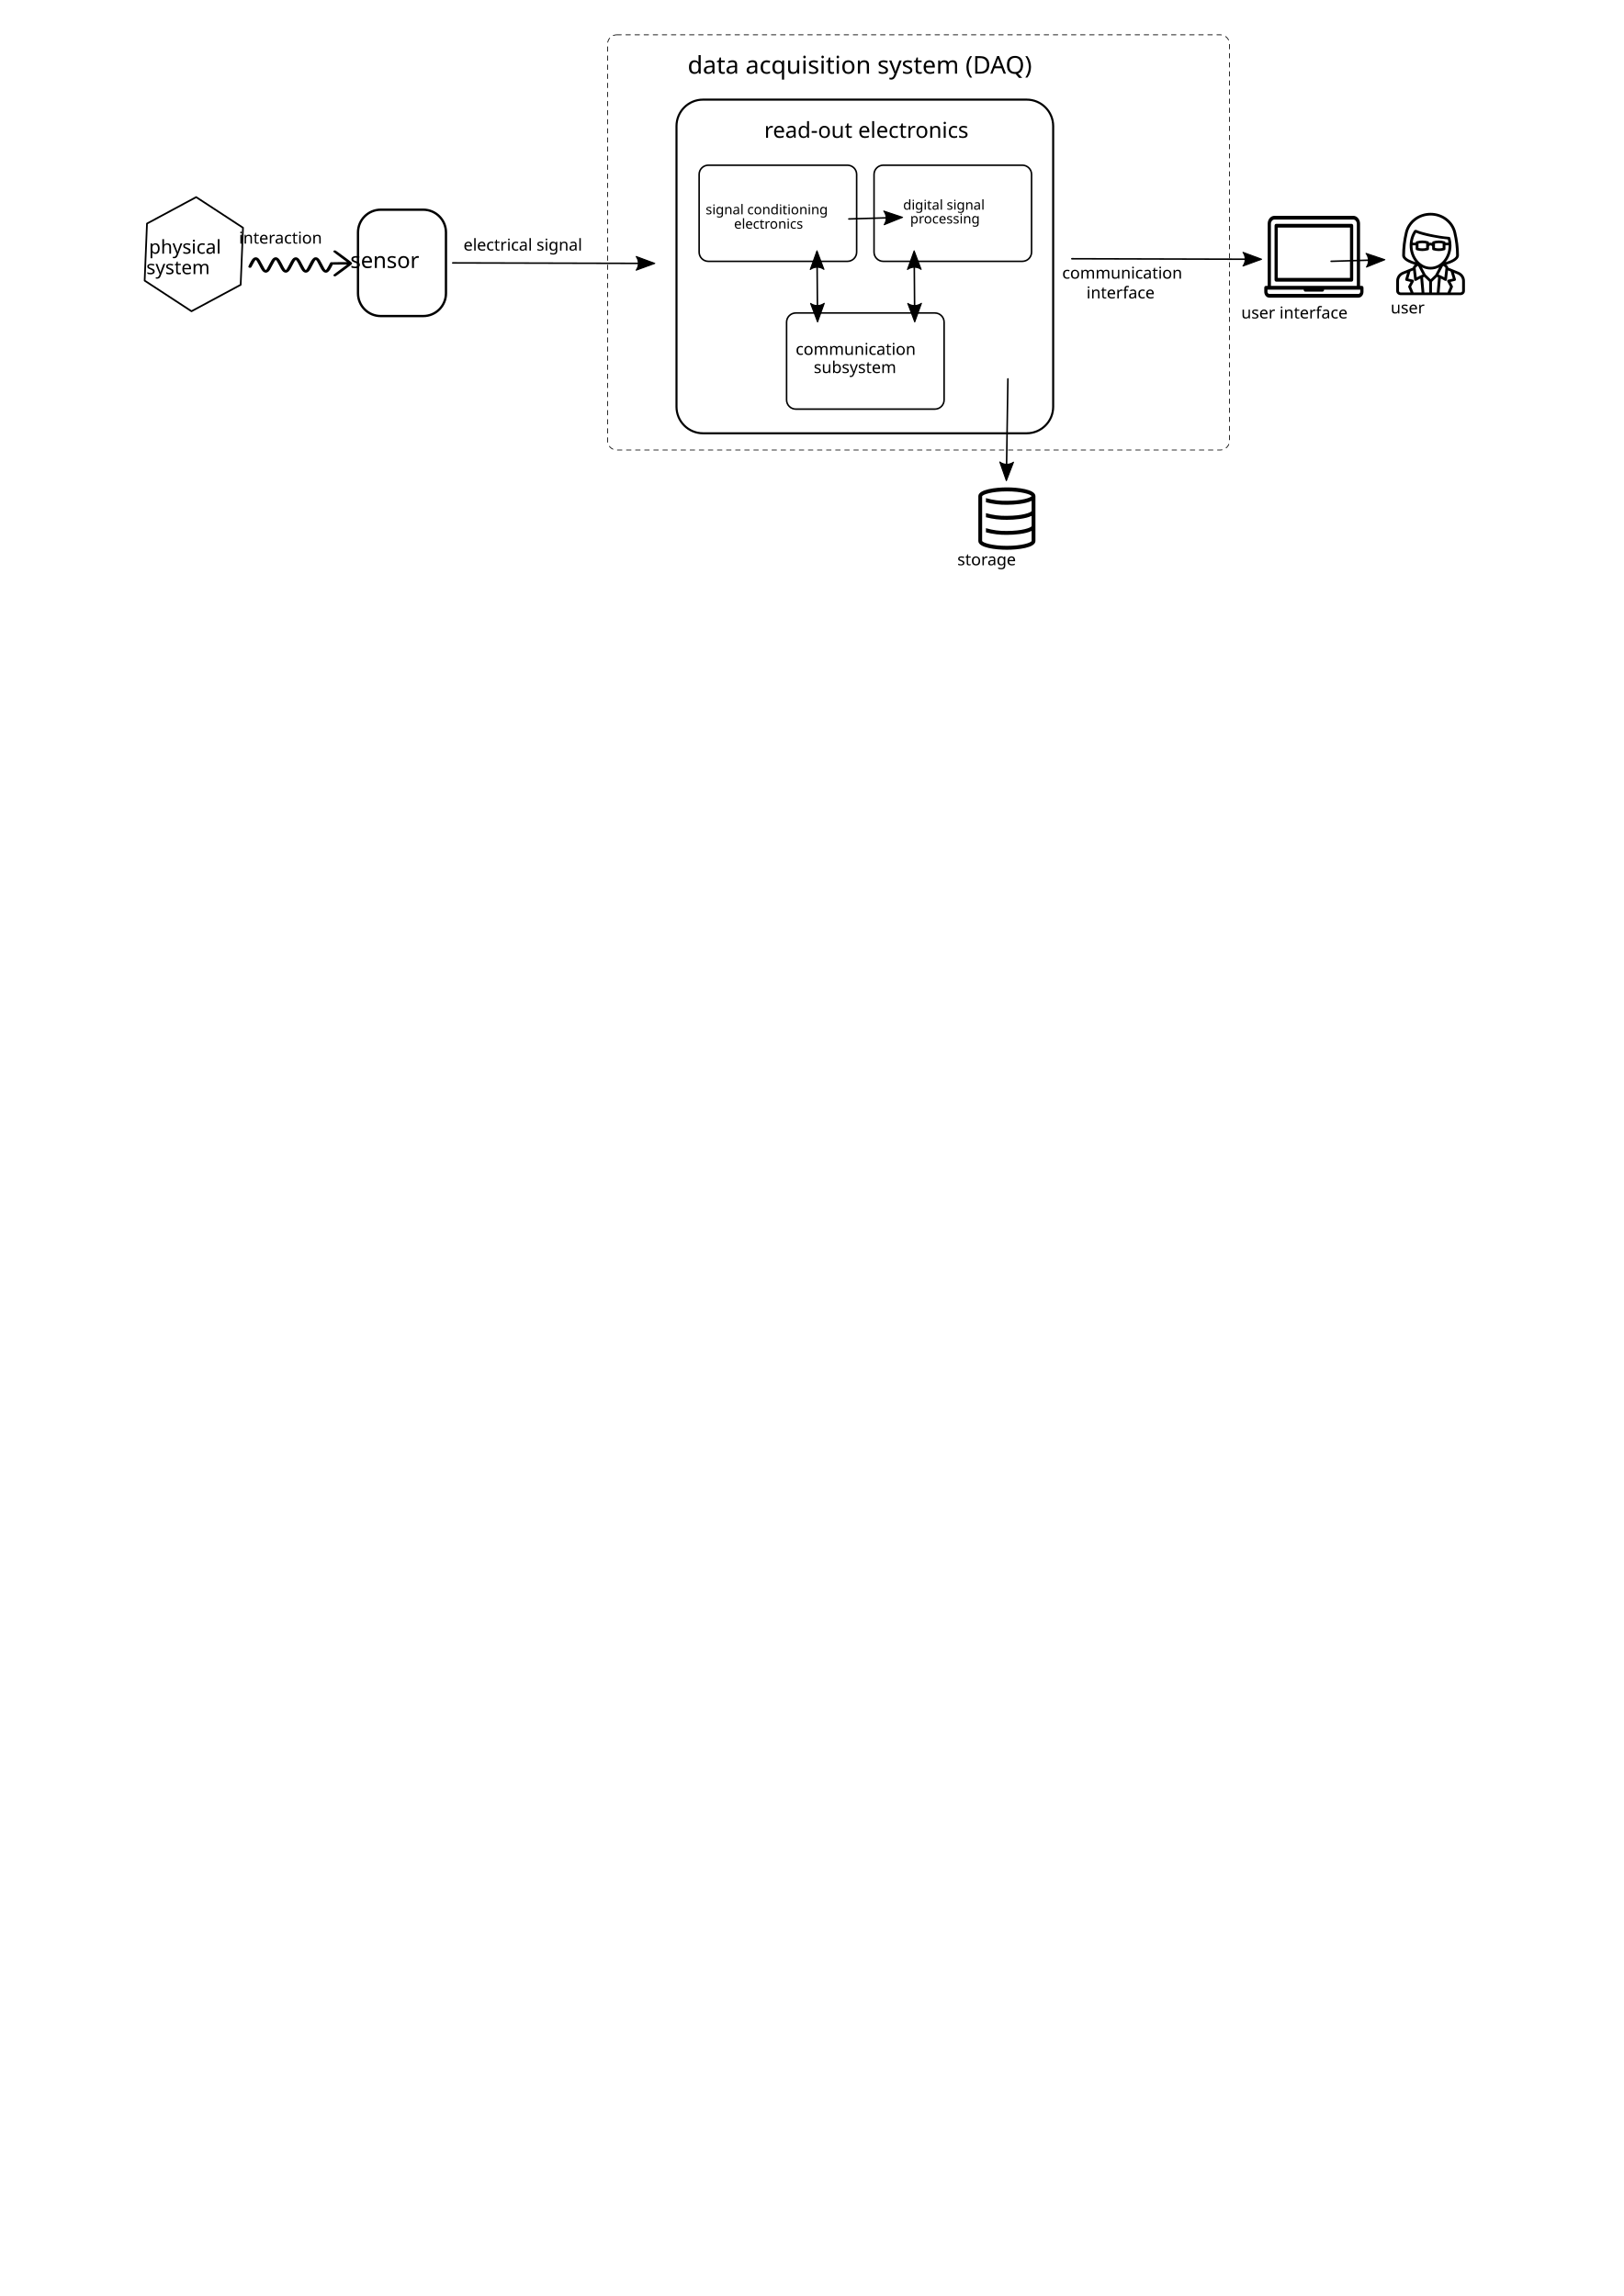
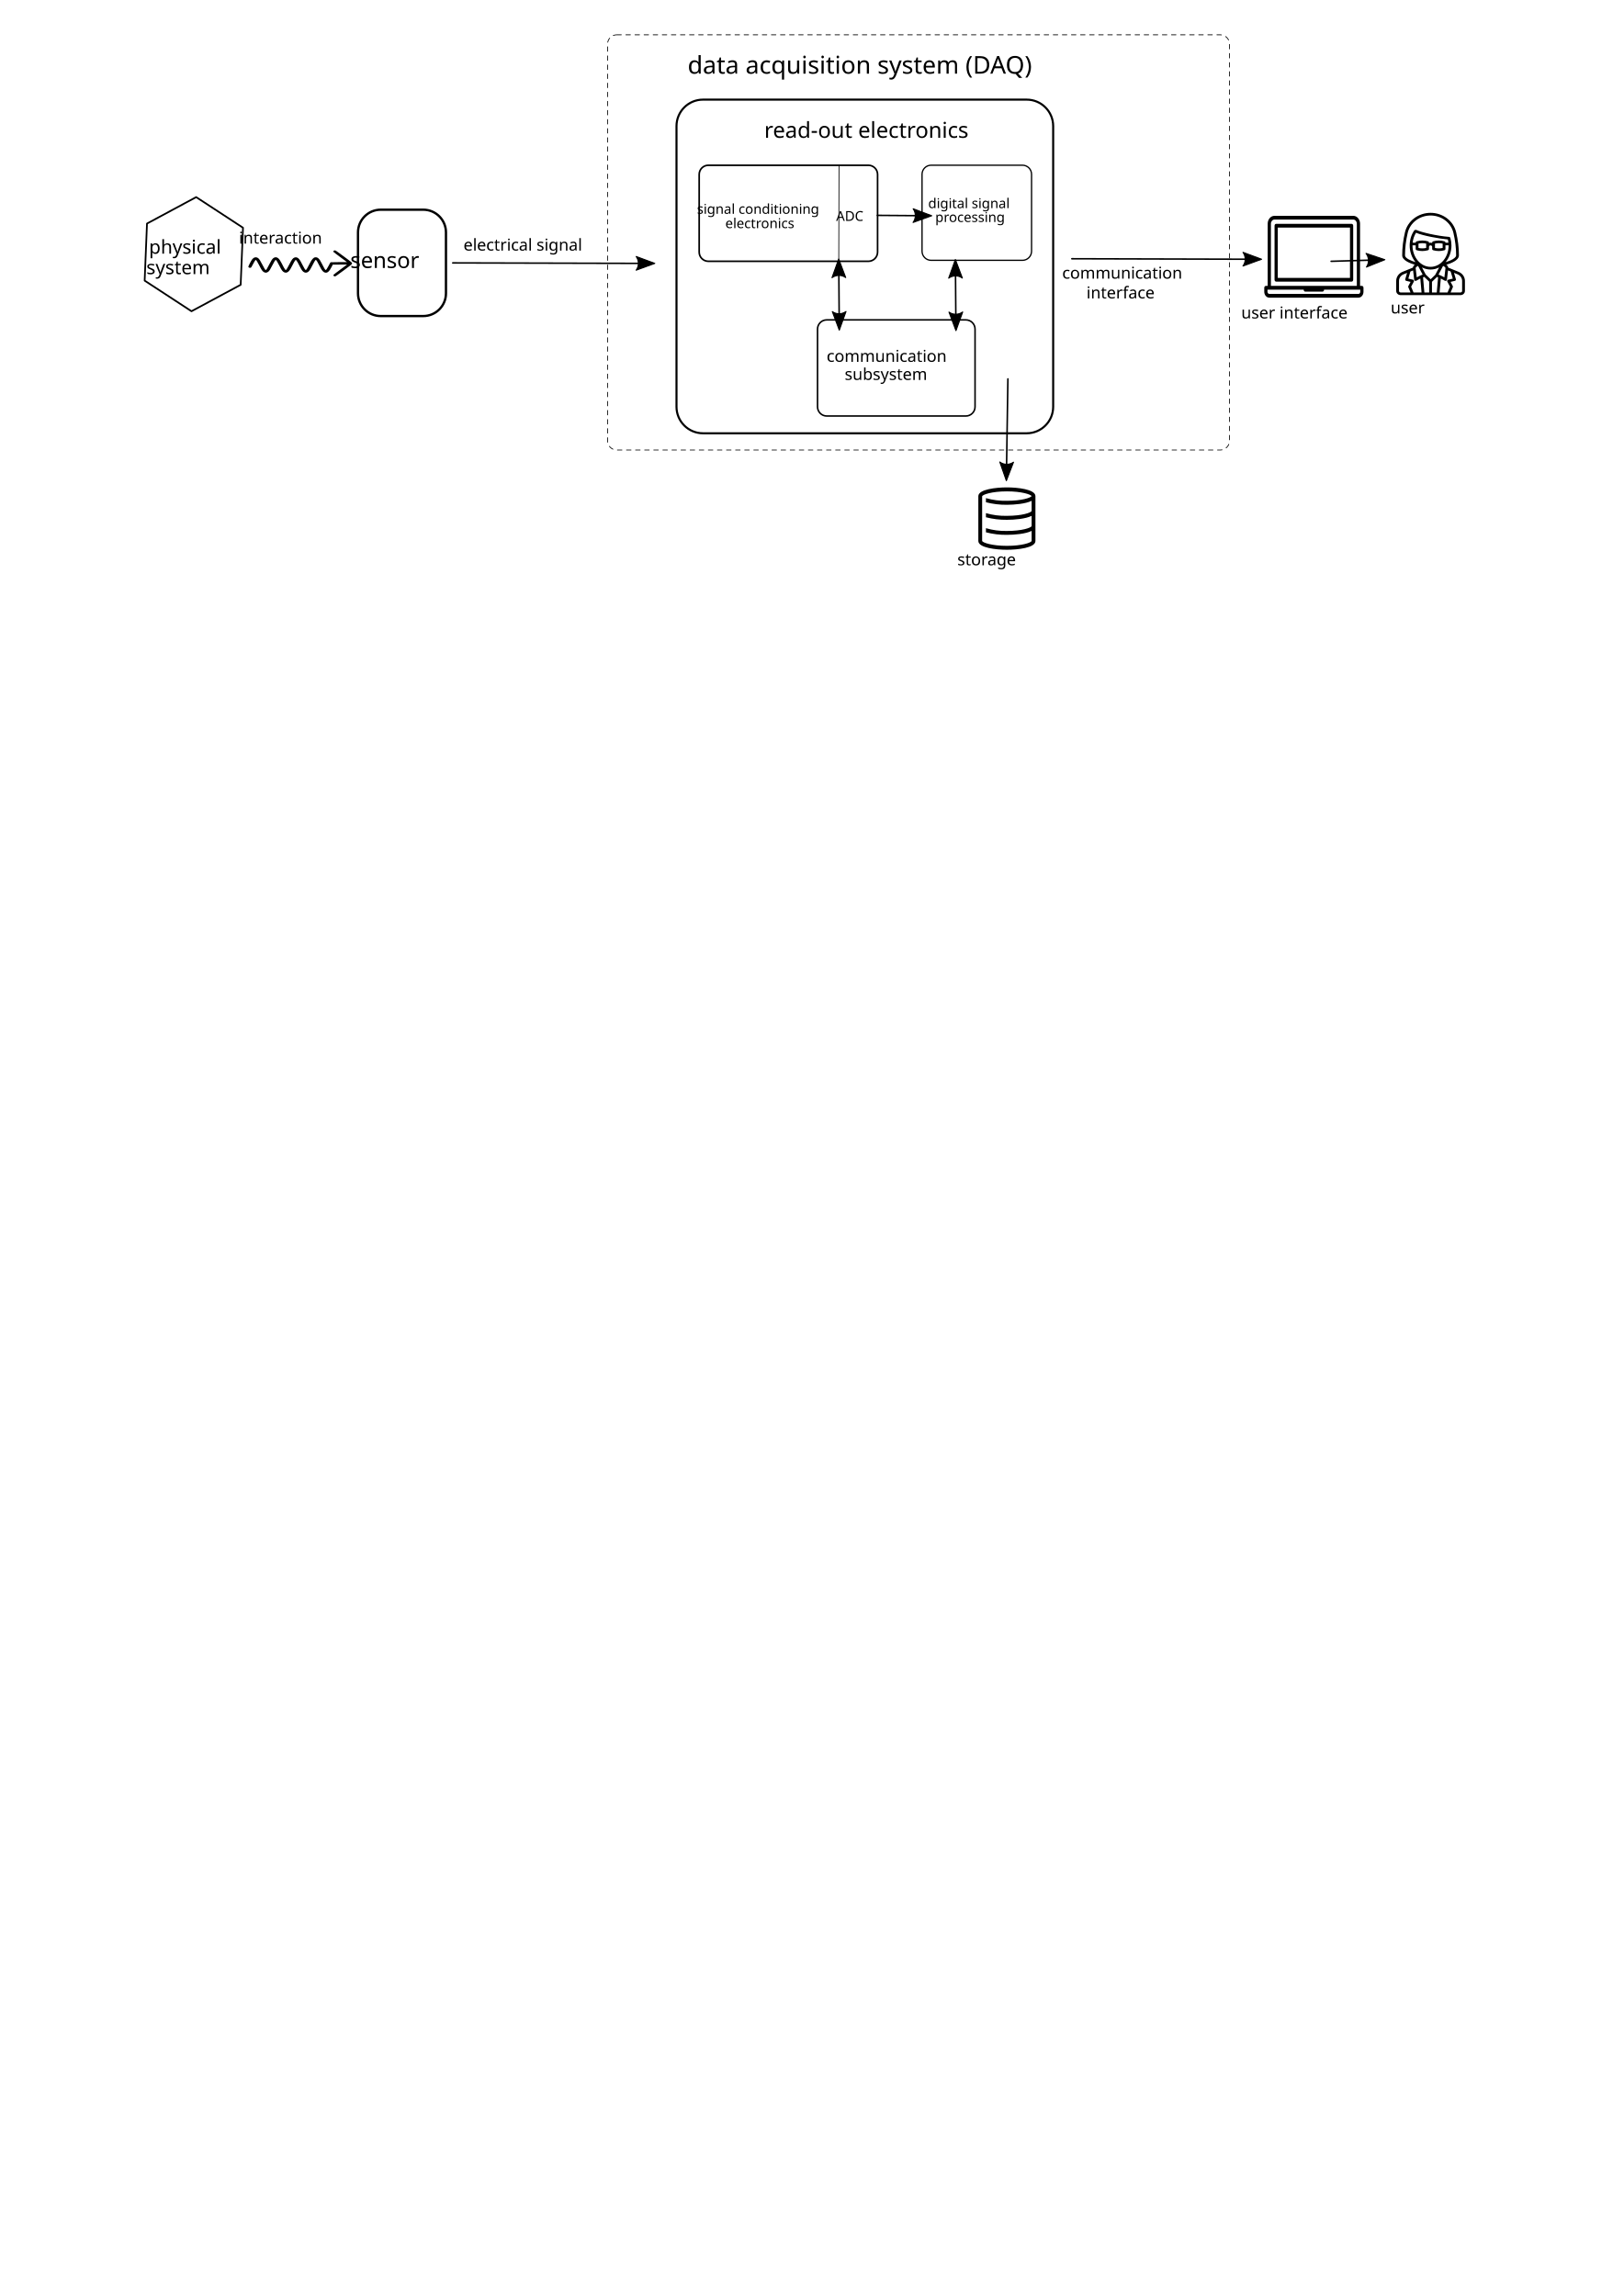
<svg xmlns="http://www.w3.org/2000/svg" width="210mm" height="297mm" viewBox="0 0 210 297" version="1.1" id="svg8">
  <defs id="defs2">
    <marker orient="auto" refY="0.0" refX="0.0" id="Arrow2Lstart" style="overflow:visible">
      <path id="path4511" style="fill-rule:evenodd;stroke-width:0.625;stroke-linejoin:round;stroke:#000000;stroke-opacity:1;fill:#000000;fill-opacity:1" d="M 8.719,4.034 L -2.207,0.016 L 8.719,-4.002 C 6.973,-1.63 6.983,1.616 8.719,4.034 z " transform="scale(1.1) translate(1,0)" />
    </marker>
    <marker orient="auto" refY="0.0" refX="0.0" id="Arrow1Lstart" style="overflow:visible">
      <path id="path4493" d="M 0.0,0.0 L 5.0,-5.0 L -12.5,0.0 L 5.0,5.0 L 0.0,0.0 z " style="fill-rule:evenodd;stroke:#000000;stroke-width:1pt;stroke-opacity:1;fill:#000000;fill-opacity:1" transform="scale(0.8) translate(12.5,0)" />
    </marker>
    <marker orient="auto" refY="0.0" refX="0.0" id="Arrow2Lend" style="overflow:visible;">
      <path id="path4514" style="fill-rule:evenodd;stroke-width:0.625;stroke-linejoin:round;stroke:#000000;stroke-opacity:1;fill:#000000;fill-opacity:1" d="M 8.719,4.034 L -2.207,0.016 L 8.719,-4.002 C 6.973,-1.63 6.983,1.616 8.719,4.034 z " transform="scale(1.1) rotate(180) translate(1,0)" />
    </marker>
    <marker orient="auto" refY="0" refX="0" id="Arrow2Lend-6" style="overflow:visible">
      <path id="path4514-7" style="fill:#000000;fill-opacity:1;fill-rule:evenodd;stroke:#000000;stroke-width:0.625;stroke-linejoin:round;stroke-opacity:1" d="M 8.719,4.034 -2.207,0.016 8.719,-4.002 c -1.745,2.372 -1.735,5.617 -6e-7,8.035 z" transform="matrix(-1.1,0,0,-1.1,-1.1,0)" />
    </marker>
    <marker orient="auto" refY="0" refX="0" id="Arrow2Lend-6-2" style="overflow:visible">
      <path id="path4514-7-4" style="fill:#000000;fill-opacity:1;fill-rule:evenodd;stroke:#000000;stroke-width:0.625;stroke-linejoin:round;stroke-opacity:1" d="M 8.719,4.034 -2.207,0.016 8.719,-4.002 c -1.745,2.372 -1.735,5.617 -6e-7,8.035 z" transform="matrix(-1.1,0,0,-1.1,-1.1,0)" />
    </marker>
    <marker orient="auto" refY="0" refX="0" id="Arrow2Lend-6-2-8" style="overflow:visible">
      <path id="path4514-7-4-5" style="fill:#000000;fill-opacity:1;fill-rule:evenodd;stroke:#000000;stroke-width:0.625;stroke-linejoin:round;stroke-opacity:1" d="M 8.719,4.034 -2.207,0.016 8.719,-4.002 c -1.745,2.372 -1.735,5.617 -6e-7,8.035 z" transform="matrix(-1.1,0,0,-1.1,-1.1,0)" />
    </marker>
    <marker orient="auto" refY="0" refX="0" id="Arrow2Lend-6-2-0" style="overflow:visible">
      <path id="path4514-7-4-7" style="fill:#000000;fill-opacity:1;fill-rule:evenodd;stroke:#000000;stroke-width:0.625;stroke-linejoin:round;stroke-opacity:1" d="M 8.719,4.034 -2.207,0.016 8.719,-4.002 c -1.745,2.372 -1.735,5.617 -6e-7,8.035 z" transform="matrix(-1.1,0,0,-1.1,-1.1,0)" />
    </marker>
    <marker orient="auto" refY="0" refX="0" id="Arrow2Lstart-6" style="overflow:visible">
      <path id="path4511-3" style="fill:#000000;fill-opacity:1;fill-rule:evenodd;stroke:#000000;stroke-width:0.625;stroke-linejoin:round;stroke-opacity:1" d="M 8.719,4.034 -2.207,0.016 8.719,-4.002 c -1.745,2.372 -1.735,5.617 -6e-7,8.035 z" transform="matrix(1.1,0,0,1.1,1.1,0)" />
    </marker>
    <marker orient="auto" refY="0" refX="0" id="Arrow2Lend-3" style="overflow:visible">
      <path id="path4514-3" style="fill:#000000;fill-opacity:1;fill-rule:evenodd;stroke:#000000;stroke-width:0.625;stroke-linejoin:round;stroke-opacity:1" d="M 8.719,4.034 -2.207,0.016 8.719,-4.002 c -1.745,2.372 -1.735,5.617 -6e-7,8.035 z" transform="matrix(-1.1,0,0,-1.1,-1.1,0)" />
    </marker>
    <marker orient="auto" refY="0" refX="0" id="Arrow2Lstart-6-3" style="overflow:visible">
      <path id="path4511-3-7" style="fill:#000000;fill-opacity:1;fill-rule:evenodd;stroke:#000000;stroke-width:0.625;stroke-linejoin:round;stroke-opacity:1" d="M 8.719,4.034 -2.207,0.016 8.719,-4.002 c -1.745,2.372 -1.735,5.617 -6e-7,8.035 z" transform="matrix(1.1,0,0,1.1,1.1,0)" />
    </marker>
    <marker orient="auto" refY="0" refX="0" id="Arrow2Lend-3-0" style="overflow:visible">
      <path id="path4514-3-8" style="fill:#000000;fill-opacity:1;fill-rule:evenodd;stroke:#000000;stroke-width:0.625;stroke-linejoin:round;stroke-opacity:1" d="M 8.719,4.034 -2.207,0.016 8.719,-4.002 c -1.745,2.372 -1.735,5.617 -6e-7,8.035 z" transform="matrix(-1.1,0,0,-1.1,-1.1,0)" />
    </marker>
    <marker orient="auto" refY="0" refX="0" id="Arrow2Lend-6-2-8-5" style="overflow:visible">
      <path id="path4514-7-4-5-0" style="fill:#000000;fill-opacity:1;fill-rule:evenodd;stroke:#000000;stroke-width:0.625;stroke-linejoin:round;stroke-opacity:1" d="M 8.719,4.034 -2.207,0.016 8.719,-4.002 c -1.745,2.372 -1.735,5.617 -6e-7,8.035 z" transform="matrix(-1.1,0,0,-1.1,-1.1,0)" />
    </marker>
  </defs>
  <g id="layer1">
    <path style="opacity:1;fill:none;fill-opacity:1;stroke:#000000;stroke-width:0.3;stroke-linecap:round;stroke-linejoin:round;stroke-miterlimit:4;stroke-dasharray:none;stroke-dashoffset:0;stroke-opacity:1" id="path4485" d="m 33.406,37.271 -8.683,4.537 -8.271,-5.251 0.412,-9.788 8.683,-4.537 8.271,5.251 z" transform="matrix(0.7324241,0,0,0.7540922,6.659486,8.733813)" />
    <rect style="opacity:1;fill:none;fill-opacity:1;stroke:#000000;stroke-width:0.3;stroke-linecap:round;stroke-linejoin:round;stroke-miterlimit:4;stroke-dasharray:none;stroke-dashoffset:0;stroke-opacity:1" id="rect4487" width="11.377" height="13.758" x="46.302" y="27.125" ry="2.94" />
    <rect style="opacity:1;fill:none;fill-opacity:1;stroke:#000000;stroke-width:0.267;stroke-linecap:round;stroke-linejoin:miter;stroke-miterlimit:4;stroke-dasharray:none;stroke-dashoffset:0;stroke-opacity:1" id="rect4489" width="48.716" height="43.16" x="87.495" y="12.887" ry="3.428" />
    <path style="opacity:1;fill:none;fill-opacity:1;stroke:#000000;stroke-width:0.2;stroke-linecap:round;stroke-linejoin:miter;stroke-miterlimit:4;stroke-dasharray:none;stroke-dashoffset:0;stroke-opacity:1;marker-end:url(#Arrow2Lend-6)" d="m 58.555,34.008 25.863,0.066" id="path4491-6" />
    <g id="g5064" transform="matrix(0.06464038,0,0,0.06998732,36.90338,25.43635)">
      <g id="g5062">
        <g id="g5060">
          <path id="path5058" d="m 97.337,99.633 c -0.879,0.48 -1.582,1.678 -1.23,2.338 0.088,0.3 6.327,4.676 13.796,9.771 l 13.532,9.291 H 107.53 c -9.138,0 -16.256,0.12 -16.607,0.24 -0.879,0.36 -1.406,1.139 -4.218,6.294 -2.372,4.436 -5.184,8.332 -5.887,8.152 -1.142,-0.24 -3.515,-3.956 -8.26,-12.768 -4.481,-8.392 -7.996,-11.389 -12.829,-10.79 -3.603,0.42 -6.678,3.657 -10.808,11.209 -4.657,8.692 -6.942,12.108 -7.996,12.348 -0.791,0.18 -3.603,-3.956 -6.942,-10.13 -4.921,-9.171 -7.117,-11.809 -10.457,-13.008 -1.933,-0.719 -3.251,-0.719 -5.272,0 -3.339,1.139 -5.272,3.537 -10.193,12.468 -3.691,6.594 -5.799,9.891 -6.766,10.43 -0.527,0.3 -0.791,0.24 -1.67,-0.719 -1.054,-1.019 -3.866,-5.814 -7.03,-11.689 -0.791,-1.559 -2.372,-4.076 -3.515,-5.635 -3.866,-5.515 -8.611,-6.833 -13.18,-3.716 -1.933,1.319 -4.569,5.035 -7.469,10.49 -4.306,8.152 -6.766,11.749 -7.733,11.509 -0.879,-0.18 -3.163,-3.537 -6.415,-9.591 -4.042,-7.433 -6.502,-10.97 -8.611,-12.408 -4.306,-2.937 -9.051,-1.798 -12.653,2.997 -2.021,2.637 -7.03,11.809 -7.03,12.828 0,1.678 3.427,2.697 5.272,1.618 0.439,-0.24 1.757,-2.218 2.988,-4.556 2.548,-4.855 5.975,-9.891 6.678,-9.711 0.967,0.24 3.251,3.716 6.854,10.19 4.393,8.032 6.151,10.37 8.611,11.989 3.163,2.038 6.151,1.978 9.314,-0.18 2.197,-1.439 4.218,-4.436 8.26,-11.869 3.339,-6.174 5.887,-9.95 6.854,-10.13 0.703,-0.12 4.218,4.975 7.293,10.85 4.393,8.332 6.766,11.149 10.105,12.288 1.933,0.719 3.251,0.719 5.272,0 3.339,-1.199 5.448,-3.657 10.457,-12.708 3.603,-6.474 4.833,-8.512 6.063,-9.711 l 0.879,-0.839 0.967,0.839 c 1.142,0.959 3.339,4.496 6.942,11.149 4.218,7.793 6.239,10.13 9.666,11.329 2.021,0.659 2.988,0.659 5.184,-0.06 3.339,-1.139 5.36,-3.657 10.369,-12.768 3.427,-6.294 5.975,-10.19 6.854,-10.37 0.967,-0.24 3.515,3.477 8.084,12.108 3.954,7.373 6.854,10.55 10.281,11.329 5.009,1.139 8.611,-1.798 13.708,-11.029 l 1.933,-3.656 14.323,-0.06 14.323,-0.06 -13.532,9.291 c -7.469,5.095 -13.708,9.531 -13.796,9.831 -0.351,0.599 0.351,1.858 1.23,2.338 0.351,0.24 1.23,0.42 1.933,0.42 1.054,0 3.163,-1.319 17.31,-10.97 12.302,-8.392 16.168,-11.209 16.52,-11.929 0.967,-2.278 1.23,-2.098 -16.344,-14.087 -14.323,-9.771 -16.432,-11.089 -17.486,-11.089 -0.703,-0.06 -1.67,0.12 -2.021,0.3 z" style="fill:#000000;stroke-width:0.726" />
        </g>
      </g>
    </g>
    <g style="fill:#000000" id="g5386" transform="matrix(0.02422106,0,0,0.02298904,179.4136,27.53083)">
      <path id="path5376" d="m 381.454,332.115 -55.657,-23.971 c -0.901,-6.508 -4.505,-12.413 -10.128,-16.206 C 337.33,285.418 383,268.26 383,239.5 383,196.876 377.968,152.92 368.044,108.852 361.105,78.043 343.645,50.221 318.878,30.51 294.158,10.835 263.127,0 231.5,0 199.873,0 168.842,10.835 144.122,30.51 119.355,50.221 101.895,78.043 94.956,108.852 85.032,152.92 80,196.876 80,239.5 c 0,28.76 45.669,45.917 67.33,52.438 -5.622,3.794 -9.227,9.698 -10.127,16.206 L 81.546,332.115 C 61.167,340.893 48,360.9 48,383.089 V 439.5 c 0,12.958 10.542,23.5 23.5,23.5 h 320 c 12.958,0 23.5,-10.542 23.5,-23.5 v -56.411 c 0,-22.189 -13.167,-42.196 -33.546,-50.974 z m -31.296,37.989 -24.477,6.119 c -2.207,0.552 -4.044,2.075 -4.995,4.143 -0.951,2.066 -0.912,4.453 0.106,6.488 l 14.484,28.97 L 322.24,448 h -42.589 l 6.531,-78.373 c 6.324,3.25 13.54,7.285 21.301,12.207 1.221,0.774 2.617,1.166 4.017,1.166 1.12,0 2.243,-0.251 3.283,-0.757 3.712,-1.808 4.07,-4.981 4.385,-7.782 l 5.6,-50.427 13.942,6.005 z M 239,448 v -59.999 l 27.153,-27.528 c 1.538,0.606 3.394,1.363 5.548,2.293 L 264.599,448 Z m -40.599,0 -7.103,-85.234 c 2.493,-1.076 4.59,-1.923 6.248,-2.567 L 224,387.018 V 448 Z m -57.883,0 -12.807,-32.152 14.497,-28.993 c 1.018,-2.035 1.057,-4.422 0.106,-6.488 -0.951,-2.067 -2.788,-3.591 -4.995,-4.143 l -24.538,-6.134 11.039,-39.849 14.411,-6.207 5.6,50.427 c 0.315,2.801 0.673,5.975 4.385,7.782 1.04,0.506 2.163,0.757 3.283,0.757 1.4,0 2.796,-0.392 4.017,-1.166 7.761,-4.922 14.977,-8.956 21.301,-12.207 L 183.349,448 Z m 11.504,-135.687 c -0.349,-3.148 1.083,-6.203 3.737,-7.973 l 8.832,-5.888 24.48,48.961 c -7.014,2.862 -18.096,7.869 -31.426,15.59 -1.176,-10.565 -3.108,-27.978 -5.616,-50.618 -0.002,-0.024 -0.005,-0.047 -0.008,-0.071 0.001,0 0.001,0 0.001,-0.001 z M 255,173.217 c 13.507,-3.256 27.493,-3.256 41,0 v 24.356 c -13.508,3.256 -27.492,3.256 -41,0 z m 50.706,-12.885 c -19.761,-6.08 -40.65,-6.08 -60.411,0 C 242.147,161.3 240,164.207 240,167.5 v 2.097 C 237.362,168.57 234.497,168 231.5,168 c -2.997,0 -5.862,0.57 -8.5,1.597 V 167.5 c 0,-3.293 -2.147,-6.2 -5.294,-7.168 -19.761,-6.08 -40.65,-6.08 -60.411,0 C 154.147,161.3 152,164.207 152,167.5 v 0.5 h -16.203 c 2.073,-20.275 8.215,-39.33 18.116,-55.982 35.422,16.438 122.862,33.463 170.074,37.873 1.435,6.017 2.476,12.065 3.142,18.109 H 311 v -0.5 c 0,-3.293 -2.147,-6.2 -5.294,-7.168 z M 167,173.217 c 13.507,-3.256 27.493,-3.256 41,0 v 24.356 c -13.508,3.256 -27.492,3.256 -41,0 z M 135.008,183 H 152 v 20.29 c 0,3.293 2.147,6.2 5.295,7.169 9.88,3.039 20.042,4.559 30.205,4.559 10.163,0 20.325,-1.52 30.205,-4.559 3.147,-0.969 5.295,-3.876 5.295,-7.169 V 191.5 c 0,-4.687 3.813,-8.5 8.5,-8.5 4.687,0 8.5,3.813 8.5,8.5 v 11.79 c 0,3.293 2.147,6.2 5.295,7.169 9.88,3.039 20.042,4.559 30.205,4.559 10.163,0 20.325,-1.52 30.205,-4.559 3.147,-0.969 5.295,-3.876 5.295,-7.169 V 183 h 16.992 c 10e-4,0.167 0.008,0.333 0.008,0.5 0,66.444 -43.29,120.5 -96.5,120.5 -53.21,0 -96.5,-54.056 -96.5,-120.5 0,-0.167 0.007,-0.333 0.008,-0.5 z m 175.97,129.313 c 0,0.002 0,0.003 -0.001,0.005 -0.002,0.022 -0.005,0.044 -0.007,0.067 -2.508,22.641 -4.44,40.055 -5.616,50.62 -13.331,-7.721 -24.412,-12.728 -31.426,-15.59 l 24.48,-48.961 8.833,5.889 c 2.654,1.767 4.086,4.822 3.737,7.97 z M 231.985,373.754 205.676,347.082 185.635,307 c 13.996,7.707 29.526,12 45.865,12 16.339,0 31.868,-4.293 45.865,-12 l -20.573,41.146 c -0.131,0.263 -0.244,0.533 -0.342,0.806 z M 95,239.5 c 0,-41.517 4.909,-84.364 14.59,-127.354 6.19,-27.485 21.771,-52.31 43.873,-69.9 C 175.539,24.676 203.252,15 231.5,15 c 28.248,0 55.961,9.676 78.037,27.246 22.102,17.591 37.683,42.415 43.873,69.9 9.681,42.99 14.59,85.837 14.59,127.354 0,9.214 -11.159,19.367 -31.422,28.59 -9,4.096 -18.096,7.218 -24.737,9.267 C 331.126,252.988 343,219.899 343,183.5 c 0,-14.177 -1.965,-28.515 -5.841,-42.615 -0.838,-3.049 -3.5,-5.245 -6.653,-5.489 -64.764,-5.015 -151.348,-26.94 -173.551,-38.593 -1.086,-0.57 -2.332,-0.844 -3.521,-0.859 l -3.071,0.014 c -2.517,0.017 -4.857,1.294 -6.232,3.401 C 128.344,123.553 120,152.648 120,183.5 c 0,36.436 11.899,69.555 31.219,93.931 C 128.216,270.352 95,255.637 95,239.5 Z m -32,200 v -56.411 c 0,-16.191 9.609,-30.792 24.479,-37.196 l 18.667,-8.04 -9.875,35.645 c -0.54,1.948 -0.27,4.032 0.749,5.779 1.019,1.747 2.699,3.009 4.661,3.499 l 22.929,5.732 -11.818,23.637 c -0.957,1.913 -1.051,4.143 -0.26,6.13 L 124.372,448 H 71.5 c -4.687,0 -8.5,-3.813 -8.5,-8.5 z m 337,0 c 0,4.687 -3.813,8.5 -8.5,8.5 h -53.076 l 12.027,-29.684 c 0.809,-1.996 0.72,-4.244 -0.243,-6.171 l -11.818,-23.637 22.929,-5.732 c 1.972,-0.493 3.659,-1.766 4.676,-3.525 1.017,-1.759 1.275,-3.857 0.717,-5.812 l -10.212,-35.738 19.02,8.192 c 14.871,6.404 24.48,21.004 24.48,37.196 z" />
    </g>
    <text xml:space="preserve" style="font-style:normal;font-variant:normal;font-weight:normal;font-stretch:normal;font-size:4.233px;line-height:6.615px;font-family:sans-serif;-inkscape-font-specification:sans-serif;text-align:center;text-anchor:middle;opacity:1;fill:#000000;fill-opacity:1;stroke:#000000;stroke-width:0;stroke-linecap:round;stroke-linejoin:miter;stroke-miterlimit:4;stroke-dasharray:none;stroke-dashoffset:0;stroke-opacity:1" x="39.026" y="20.378" id="text5390">
      <tspan x="39.026" y="24.902" style="font-size:2.117px;fill:#000000;fill-opacity:1;stroke-width:0;stroke-miterlimit:4;stroke-dasharray:none" id="tspan5396" />
      <tspan x="39.026" y="31.516" style="font-size:2.117px;fill:#000000;fill-opacity:1;stroke-width:0;stroke-miterlimit:4;stroke-dasharray:none" id="tspan5400">interaction</tspan>
    </text>
    <text xml:space="preserve" style="font-style:normal;font-variant:normal;font-weight:normal;font-stretch:normal;font-size:2.117px;line-height:6.615px;font-family:sans-serif;-inkscape-font-specification:sans-serif;text-align:center;text-anchor:middle;opacity:1;fill:#000000;fill-opacity:1;stroke:#000000;stroke-width:0;stroke-linecap:round;stroke-linejoin:miter;stroke-miterlimit:4;stroke-dasharray:none;stroke-dashoffset:0;stroke-opacity:1" x="25.202" y="32.814" id="text5408">
      <tspan id="tspan5406" x="25.636" y="32.814" style="font-size:2.469px;stroke-width:0">physical </tspan>
    </text>
    <text xml:space="preserve" style="font-style:normal;font-variant:normal;font-weight:normal;font-stretch:normal;font-size:3.528px;line-height:6.615px;font-family:sans-serif;-inkscape-font-specification:sans-serif;text-align:center;text-anchor:middle;opacity:1;fill:#000000;fill-opacity:1;stroke:#000000;stroke-width:0;stroke-linecap:round;stroke-linejoin:miter;stroke-miterlimit:4;stroke-dasharray:none;stroke-dashoffset:0;stroke-opacity:1" x="52.057" y="34.666" id="text5412">
      <tspan id="tspan5410" x="52.057" y="34.666" style="font-size:2.822px;stroke-width:0">sensor</tspan>
    </text>
    <text xml:space="preserve" style="font-style:normal;font-variant:normal;font-weight:normal;font-stretch:normal;font-size:2.822px;line-height:6.615px;font-family:sans-serif;-inkscape-font-specification:sans-serif;text-align:center;text-anchor:middle;opacity:1;fill:#000000;fill-opacity:1;stroke:#000000;stroke-width:0;stroke-linecap:round;stroke-linejoin:miter;stroke-miterlimit:4;stroke-dasharray:none;stroke-dashoffset:0;stroke-opacity:1" x="69.453" y="32.417" id="text5416">
      <tspan x="69.453" y="32.417" style="font-size:2.117px;stroke-width:0" id="tspan5422">electrical signal</tspan>
    </text>
    <text xml:space="preserve" style="font-style:normal;font-variant:normal;font-weight:normal;font-stretch:normal;font-size:2.117px;line-height:6.615px;font-family:sans-serif;-inkscape-font-specification:sans-serif;text-align:center;text-anchor:middle;opacity:1;fill:#000000;fill-opacity:1;stroke:#000000;stroke-width:0;stroke-linecap:round;stroke-linejoin:miter;stroke-miterlimit:4;stroke-dasharray:none;stroke-dashoffset:0;stroke-opacity:1" x="112.58" y="9.53" id="text5626">
      <tspan id="tspan5624" x="112.58" y="9.53" style="font-size:3.175px;stroke-width:0">data acquisition system (DAQ)</tspan>
    </text>
    <path style="opacity:1;fill:none;fill-opacity:1;stroke:#000000;stroke-width:0.2;stroke-linecap:round;stroke-linejoin:miter;stroke-miterlimit:4;stroke-dasharray:none;stroke-dashoffset:0;stroke-opacity:1;marker-end:url(#Arrow2Lend-6-2)" d="m 138.624,33.47 24.276,0.066" id="path4491-6-1" />
    <text xml:space="preserve" style="font-style:normal;font-variant:normal;font-weight:normal;font-stretch:normal;font-size:3.175px;line-height:6.615px;font-family:sans-serif;-inkscape-font-specification:sans-serif;text-align:center;text-anchor:middle;opacity:1;fill:#000000;fill-opacity:1;stroke:#000000;stroke-width:0;stroke-linecap:round;stroke-linejoin:miter;stroke-miterlimit:4;stroke-dasharray:none;stroke-dashoffset:0;stroke-opacity:1" x="148.032" y="36.05" id="text5813-1">
      <tspan id="tspan5811-3" x="148.032" y="36.05" style="font-size:2.117px;stroke-width:0">communication</tspan>
      <tspan x="148.032" y="42.969" style="stroke-width:0" id="tspan5815-5" />
    </text>
    <text xml:space="preserve" style="font-style:normal;font-variant:normal;font-weight:normal;font-stretch:normal;font-size:3.175px;line-height:6.615px;font-family:sans-serif;-inkscape-font-specification:sans-serif;text-align:center;text-anchor:middle;opacity:1;fill:#000000;fill-opacity:1;stroke:#000000;stroke-width:0;stroke-linecap:round;stroke-linejoin:miter;stroke-miterlimit:4;stroke-dasharray:none;stroke-dashoffset:0;stroke-opacity:1" x="184.942" y="40.548" id="text5813-6">
      <tspan id="tspan5811-6" x="184.942" y="40.548" style="font-size:2.117px;stroke-width:0">user</tspan>
      <tspan x="184.942" y="47.467" style="stroke-width:0" id="tspan5815-2" />
    </text>
-     <rect style="opacity:1;fill:none;fill-opacity:1;stroke:#000000;stroke-width:0.2;stroke-linecap:round;stroke-linejoin:miter;stroke-miterlimit:4;stroke-dasharray:none;stroke-dashoffset:0;stroke-opacity:1" id="rect5848" width="20.373" height="12.435" x="90.421" y="21.37" ry="1.191" />
-     <rect style="opacity:1;fill:none;fill-opacity:1;stroke:#000000;stroke-width:0.2;stroke-linecap:round;stroke-linejoin:miter;stroke-miterlimit:4;stroke-dasharray:none;stroke-dashoffset:0;stroke-opacity:1" id="rect5848-4" width="20.373" height="12.435" x="113.043" y="21.37" ry="1.191" />
-     <text xml:space="preserve" style="font-style:normal;font-variant:normal;font-weight:normal;font-stretch:normal;font-size:2.117px;line-height:6.615px;font-family:sans-serif;-inkscape-font-specification:sans-serif;text-align:center;text-anchor:middle;opacity:1;fill:none;fill-opacity:1;stroke:#000000;stroke-width:0;stroke-linecap:round;stroke-linejoin:miter;stroke-miterlimit:4;stroke-dasharray:none;stroke-dashoffset:0;stroke-opacity:1" x="112.051" y="45.91" id="text5981">
-       <tspan id="tspan5979" x="112.051" y="45.91" style="fill:#000000;fill-opacity:1;stroke-width:0;stroke-miterlimit:4;stroke-dasharray:none">communication</tspan>
+     <rect style="opacity:1;fill:none;fill-opacity:1;stroke:#000000;stroke-width:0.213;stroke-linecap:round;stroke-linejoin:miter;stroke-miterlimit:4;stroke-dasharray:none;stroke-dashoffset:0;stroke-opacity:1" id="rect5848" width="23.072" height="12.423" x="90.428" y="21.377" ry="1.189" />
+     <rect style="opacity:1;fill:none;fill-opacity:1;stroke:#000000;stroke-width:0.166;stroke-linecap:round;stroke-linejoin:miter;stroke-miterlimit:4;stroke-dasharray:none;stroke-dashoffset:0;stroke-opacity:1" id="rect5848-4" width="14.165" height="12.304" x="119.251" y="21.37" ry="1.178" />
+     <text xml:space="preserve" style="font-style:normal;font-variant:normal;font-weight:normal;font-stretch:normal;font-size:2.117px;line-height:6.615px;font-family:sans-serif;-inkscape-font-specification:sans-serif;text-align:center;text-anchor:middle;opacity:1;fill:none;fill-opacity:1;stroke:#000000;stroke-width:0;stroke-linecap:round;stroke-linejoin:miter;stroke-miterlimit:4;stroke-dasharray:none;stroke-dashoffset:0;stroke-opacity:1" x="116.053" y="46.803" id="text5981">
+       <tspan id="tspan5979" x="116.053" y="46.803" style="fill:#000000;fill-opacity:1;stroke-width:0;stroke-miterlimit:4;stroke-dasharray:none">communication</tspan>
    </text>
-     <text xml:space="preserve" style="font-style:normal;font-variant:normal;font-weight:normal;font-stretch:normal;font-size:2.117px;line-height:6.615px;font-family:sans-serif;-inkscape-font-specification:sans-serif;text-align:center;text-anchor:middle;opacity:1;fill:#000000;fill-opacity:1;stroke:#000000;stroke-width:0;stroke-linecap:round;stroke-linejoin:miter;stroke-miterlimit:4;stroke-dasharray:none;stroke-dashoffset:0;stroke-opacity:1" x="100.542" y="27.72" id="text5985">
-       <tspan id="tspan5983" x="100.542" y="27.72" style="font-size:1.764px;stroke-width:0">signal conditioning</tspan>
+     <text xml:space="preserve" style="font-style:normal;font-variant:normal;font-weight:normal;font-stretch:normal;font-size:2.117px;line-height:6.615px;font-family:sans-serif;-inkscape-font-specification:sans-serif;text-align:center;text-anchor:middle;opacity:1;fill:#000000;fill-opacity:1;stroke:#000000;stroke-width:0;stroke-linecap:round;stroke-linejoin:miter;stroke-miterlimit:4;stroke-dasharray:none;stroke-dashoffset:0;stroke-opacity:1" x="99.417" y="27.654" id="text5985">
+       <tspan id="tspan5983" x="99.417" y="27.654" style="font-size:1.764px;stroke-width:0">signal conditioning</tspan>
    </text>
-     <text xml:space="preserve" style="font-style:normal;font-variant:normal;font-weight:normal;font-stretch:normal;font-size:1.764px;line-height:6.615px;font-family:sans-serif;-inkscape-font-specification:sans-serif;text-align:center;text-anchor:middle;opacity:1;fill:#000000;fill-opacity:1;stroke:#000000;stroke-width:0;stroke-linecap:round;stroke-linejoin:miter;stroke-miterlimit:4;stroke-dasharray:none;stroke-dashoffset:0;stroke-opacity:1" x="100.542" y="29.572" id="text5989">
-       <tspan id="tspan5987" x="100.542" y="29.572" style="stroke-width:0">electronics</tspan>
+     <text xml:space="preserve" style="font-style:normal;font-variant:normal;font-weight:normal;font-stretch:normal;font-size:1.764px;line-height:6.615px;font-family:sans-serif;-inkscape-font-specification:sans-serif;text-align:center;text-anchor:middle;opacity:1;fill:#000000;fill-opacity:1;stroke:#000000;stroke-width:0;stroke-linecap:round;stroke-linejoin:miter;stroke-miterlimit:4;stroke-dasharray:none;stroke-dashoffset:0;stroke-opacity:1" x="99.417" y="29.506" id="text5989">
+       <tspan id="tspan5987" x="99.417" y="29.506" style="stroke-width:0">electronics</tspan>
    </text>
-     <text xml:space="preserve" style="font-style:normal;font-variant:normal;font-weight:normal;font-stretch:normal;font-size:1.764px;line-height:6.615px;font-family:sans-serif;-inkscape-font-specification:sans-serif;text-align:center;text-anchor:middle;opacity:1;fill:#000000;fill-opacity:1;stroke:#000000;stroke-width:0;stroke-linecap:round;stroke-linejoin:miter;stroke-miterlimit:4;stroke-dasharray:none;stroke-dashoffset:0;stroke-opacity:1" x="123.221" y="27.12" id="text5989-6">
-       <tspan id="tspan5987-1" x="123.221" y="27.12" style="stroke-width:0">digital signal</tspan>
+     <text xml:space="preserve" style="font-style:normal;font-variant:normal;font-weight:normal;font-stretch:normal;font-size:1.764px;line-height:6.615px;font-family:sans-serif;-inkscape-font-specification:sans-serif;text-align:center;text-anchor:middle;opacity:1;fill:#000000;fill-opacity:1;stroke:#000000;stroke-width:0;stroke-linecap:round;stroke-linejoin:miter;stroke-miterlimit:4;stroke-dasharray:none;stroke-dashoffset:0;stroke-opacity:1" x="126.462" y="26.922" id="text5989-6">
+       <tspan id="tspan5987-1" x="126.462" y="26.922" style="stroke-width:0">digital signal</tspan>
    </text>
-     <text xml:space="preserve" style="font-style:normal;font-variant:normal;font-weight:normal;font-stretch:normal;font-size:1.764px;line-height:6.615px;font-family:sans-serif;-inkscape-font-specification:sans-serif;text-align:center;text-anchor:middle;opacity:1;fill:#000000;fill-opacity:1;stroke:#000000;stroke-width:0;stroke-linecap:round;stroke-linejoin:miter;stroke-miterlimit:4;stroke-dasharray:none;stroke-dashoffset:0;stroke-opacity:1" x="123.362" y="28.911" id="text6019">
-       <tspan id="tspan6017" x="123.362" y="28.911" style="stroke-width:0">processing</tspan>
+     <text xml:space="preserve" style="font-style:normal;font-variant:normal;font-weight:normal;font-stretch:normal;font-size:1.764px;line-height:6.615px;font-family:sans-serif;-inkscape-font-specification:sans-serif;text-align:center;text-anchor:middle;opacity:1;fill:#000000;fill-opacity:1;stroke:#000000;stroke-width:0;stroke-linecap:round;stroke-linejoin:miter;stroke-miterlimit:4;stroke-dasharray:none;stroke-dashoffset:0;stroke-opacity:1" x="126.603" y="28.712" id="text6019">
+       <tspan id="tspan6017" x="126.603" y="28.712" style="stroke-width:0">processing</tspan>
    </text>
    <text xml:space="preserve" style="font-style:normal;font-variant:normal;font-weight:normal;font-stretch:normal;font-size:3.175px;line-height:6.615px;font-family:sans-serif;-inkscape-font-specification:sans-serif;text-align:center;text-anchor:middle;opacity:1;fill:#000000;fill-opacity:1;stroke:#000000;stroke-width:0;stroke-linecap:round;stroke-linejoin:miter;stroke-miterlimit:4;stroke-dasharray:none;stroke-dashoffset:0;stroke-opacity:1" x="147.807" y="38.599" id="text5813-1-0">
      <tspan id="tspan5811-3-9" x="147.807" y="38.599" style="font-size:2.117px;stroke-width:0">interface</tspan>
      <tspan x="147.807" y="45.518" style="stroke-width:0" id="tspan5815-5-0" />
    </text>
    <g style="fill:#000000" id="g117" transform="matrix(0.02771554,0,0,0.03237367,163.5125,25.71591)">
      <g id="g103">
        <g id="g101">
          <g id="g99">
            <path id="path95" d="M 455.5,348 H 447 V 99.5 C 447,82.131 432.869,68 415.5,68 H 47.5 C 30.131,68 16,82.131 16,99.5 V 348 H 7.5 C 3.358,348 0,351.358 0,355.5 v 16 C 0,384.458 10.542,395 23.5,395 h 416 c 12.958,0 23.5,-10.542 23.5,-23.5 v -16 c 0,-4.142 -3.358,-7.5 -7.5,-7.5 z M 31,99.5 C 31,90.402 38.402,83 47.5,83 h 368 c 9.098,0 16.5,7.402 16.5,16.5 V 348 H 31 Z m 417,272 c 0,4.687 -3.813,8.5 -8.5,8.5 H 23.5 C 18.813,380 15,376.187 15,371.5 V 363 h 169.025 c -0.011,0.166 -0.025,0.331 -0.025,0.5 0,4.142 3.358,7.5 7.5,7.5 h 80 c 4.142,0 7.5,-3.358 7.5,-7.5 0,-0.169 -0.014,-0.334 -0.025,-0.5 H 448 Z" />
            <path id="path97" d="m 407.5,100 h -352 c -4.142,0 -7.5,3.358 -7.5,7.5 v 216 c 0,4.142 3.358,7.5 7.5,7.5 h 352 c 4.142,0 7.5,-3.358 7.5,-7.5 v -216 c 0,-4.142 -3.358,-7.5 -7.5,-7.5 z M 400,316 H 63 V 115 h 337 z" />
          </g>
        </g>
      </g>
    </g>
    <text xml:space="preserve" style="font-style:normal;font-variant:normal;font-weight:normal;font-stretch:normal;font-size:3.175px;line-height:6.615px;font-family:sans-serif;-inkscape-font-specification:sans-serif;text-align:center;text-anchor:middle;opacity:1;fill:#000000;fill-opacity:1;stroke:#000000;stroke-width:0;stroke-linecap:round;stroke-linejoin:miter;stroke-miterlimit:4;stroke-dasharray:none;stroke-dashoffset:0;stroke-opacity:1" x="170.297" y="41.196" id="text5813-6-0">
      <tspan id="tspan5811-6-5" x="170.297" y="41.196" style="font-size:2.117px;stroke-width:0">user interface</tspan>
      <tspan x="170.297" y="48.115" style="stroke-width:0" id="tspan5815-2-2" />
    </text>
    <path style="opacity:1;fill:none;fill-opacity:1;stroke:#000000;stroke-width:0.2;stroke-linecap:round;stroke-linejoin:miter;stroke-miterlimit:4;stroke-dasharray:none;stroke-dashoffset:0;stroke-opacity:1;marker-end:url(#Arrow2Lend-6-2-8)" d="M 172.16,33.801 178.841,33.603" id="path4491-6-1-8" />
    <path style="opacity:1;fill:none;fill-opacity:1;stroke:#000000;stroke-width:0.2;stroke-linecap:round;stroke-linejoin:miter;stroke-miterlimit:4;stroke-dasharray:none;stroke-dashoffset:0;stroke-opacity:1;marker-end:url(#Arrow2Lend-6-2-0)" d="M 130.356,49.015 130.158,61.913" id="path4491-6-1-6" />
    <g style="fill:#000000" id="g187" transform="matrix(0.2461819,0,0,0.2565757,125.7932,62.44214)">
      <path id="path173" d="m 33,6.69 v 0 C 32.82,3.28 23.53,2.36 18,2.36 12.47,2.36 3,3.29 3,6.78 v 22.59 c 0,3.49 9.43,4.43 15,4.43 5.57,0 15,-0.93 15,-4.43 V 6.78 c 0,0 0,0 0,0 0,0 0,-0.08 0,-0.09 z m -2,7.56 C 30.67,15.11 25.94,16.7 18,16.7 A 37.45,37.45 0 0 1 7,15.34 v 2.08 a 43.32,43.32 0 0 0 11,1.28 c 4,0 9.93,-0.48 13,-2 v 5.17 c -0.33,0.86 -5.06,2.45 -13,2.45 A 37.45,37.45 0 0 1 7,22.92 V 25 a 43.32,43.32 0 0 0 11,1.28 c 4,0 9.93,-0.48 13,-2 v 5.1 c -0.35,0.86 -5.08,2.45 -13,2.45 -7.92,0 -12.7,-1.63 -13,-2.46 V 6.82 C 5.3,6 10,4.36 18,4.36 25.77,4.36 30.46,5.89 31,6.73 30.48,7.6 25.79,9.12 18,9.12 A 37.6,37.6 0 0 1 7,7.76 v 2.09 a 43.53,43.53 0 0 0 11,1.27 c 4,0 9.93,-0.48 13,-2 z" class="clr-i-outline clr-i-outline-path-1" />
      <rect id="rect175" height="36" width="36" y="0" x="0" style="fill-opacity:0" />
    </g>
    <text xml:space="preserve" style="font-style:normal;font-variant:normal;font-weight:normal;font-stretch:normal;font-size:3.175px;line-height:6.615px;font-family:sans-serif;-inkscape-font-specification:sans-serif;text-align:center;text-anchor:middle;opacity:1;fill:#000000;fill-opacity:1;stroke:#000000;stroke-width:0;stroke-linecap:round;stroke-linejoin:miter;stroke-miterlimit:4;stroke-dasharray:none;stroke-dashoffset:0;stroke-opacity:1" x="130.491" y="73.125" id="text5813-6-3">
      <tspan id="tspan5811-6-7" x="130.491" y="73.125" style="font-size:2.117px;stroke-width:0">storage</tspan>
      <tspan x="130.491" y="80.044" style="stroke-width:0" id="tspan5815-2-3" />
    </text>
-     <text xml:space="preserve" style="font-style:normal;font-variant:normal;font-weight:normal;font-stretch:normal;font-size:2.117px;line-height:6.615px;font-family:sans-serif;-inkscape-font-specification:sans-serif;text-align:center;text-anchor:middle;opacity:1;fill:none;fill-opacity:1;stroke:#000000;stroke-width:0;stroke-linecap:round;stroke-linejoin:miter;stroke-miterlimit:4;stroke-dasharray:none;stroke-dashoffset:0;stroke-opacity:1" x="111.956" y="48.257" id="text5981-2">
-       <tspan id="tspan5979-3" x="111.956" y="48.257" style="fill:#000000;fill-opacity:1;stroke-width:0;stroke-miterlimit:4;stroke-dasharray:none">subsystem</tspan>
+     <text xml:space="preserve" style="font-style:normal;font-variant:normal;font-weight:normal;font-stretch:normal;font-size:2.117px;line-height:6.615px;font-family:sans-serif;-inkscape-font-specification:sans-serif;text-align:center;text-anchor:middle;opacity:1;fill:none;fill-opacity:1;stroke:#000000;stroke-width:0;stroke-linecap:round;stroke-linejoin:miter;stroke-miterlimit:4;stroke-dasharray:none;stroke-dashoffset:0;stroke-opacity:1" x="115.958" y="49.149" id="text5981-2">
+       <tspan id="tspan5979-3" x="115.958" y="49.149" style="fill:#000000;fill-opacity:1;stroke-width:0;stroke-miterlimit:4;stroke-dasharray:none">subsystem</tspan>
    </text>
-     <rect style="opacity:1;fill:none;fill-opacity:1;stroke:#000000;stroke-width:0.2;stroke-linecap:round;stroke-linejoin:miter;stroke-miterlimit:4;stroke-dasharray:none;stroke-dashoffset:0;stroke-opacity:1" id="rect5848-4-6" width="20.373" height="12.435" x="101.732" y="40.486" ry="1.191" />
-     <path style="opacity:1;fill:none;fill-opacity:1;stroke:#000000;stroke-width:0.2;stroke-linecap:round;stroke-linejoin:miter;stroke-miterlimit:4;stroke-dasharray:none;stroke-dashoffset:0;stroke-opacity:1;marker-start:url(#Arrow2Lstart-6);marker-end:url(#Arrow2Lend-3)" d="m 105.668,32.714 0.066,8.665" id="path5871-0" />
-     <path style="opacity:1;fill:none;fill-opacity:1;stroke:#000000;stroke-width:0.2;stroke-linecap:round;stroke-linejoin:miter;stroke-miterlimit:4;stroke-dasharray:none;stroke-dashoffset:0;stroke-opacity:1;marker-start:url(#Arrow2Lstart-6-3);marker-end:url(#Arrow2Lend-3-0)" d="m 118.236,32.714 0.066,8.665" id="path5871-0-2" />
-     <path style="opacity:1;fill:none;fill-opacity:1;stroke:#000000;stroke-width:0.2;stroke-linecap:round;stroke-linejoin:miter;stroke-miterlimit:4;stroke-dasharray:none;stroke-dashoffset:0;stroke-opacity:1;marker-end:url(#Arrow2Lend-6-2-8-5)" d="m 109.785,28.322 6.681,-0.198" id="path4491-6-1-8-8" />
+     <rect style="opacity:1;fill:none;fill-opacity:1;stroke:#000000;stroke-width:0.2;stroke-linecap:round;stroke-linejoin:miter;stroke-miterlimit:4;stroke-dasharray:none;stroke-dashoffset:0;stroke-opacity:1" id="rect5848-4-6" width="20.373" height="12.435" x="105.734" y="41.379" ry="1.191" />
+     <path style="opacity:1;fill:none;fill-opacity:1;stroke:#000000;stroke-width:0.2;stroke-linecap:round;stroke-linejoin:miter;stroke-miterlimit:4;stroke-dasharray:none;stroke-dashoffset:0;stroke-opacity:1;marker-start:url(#Arrow2Lstart-6);marker-end:url(#Arrow2Lend-3)" d="m 108.479,33.773 0.066,8.665" id="path5871-0" />
+     <path style="opacity:1;fill:none;fill-opacity:1;stroke:#000000;stroke-width:0.2;stroke-linecap:round;stroke-linejoin:miter;stroke-miterlimit:4;stroke-dasharray:none;stroke-dashoffset:0;stroke-opacity:1;marker-start:url(#Arrow2Lstart-6-3);marker-end:url(#Arrow2Lend-3-0)" d="m 123.568,33.837 0.066,8.665" id="path5871-0-2" />
+     <path style="opacity:1;fill:none;fill-opacity:1;stroke:#000000;stroke-width:0.2;stroke-linecap:round;stroke-linejoin:miter;stroke-miterlimit:4;stroke-dasharray:none;stroke-dashoffset:0;stroke-opacity:1;marker-end:url(#Arrow2Lend-6-2-8-5)" d="m 113.473,27.859 6.763,0.05" id="path4491-6-1-8-8" />
    <rect style="opacity:1;fill:none;fill-opacity:1;stroke:#000000;stroke-width:0.098;stroke-linecap:round;stroke-linejoin:miter;stroke-miterlimit:4;stroke-dasharray:0.588, 0.588;stroke-dashoffset:0;stroke-opacity:1" id="rect1195" width="80.435" height="53.712" x="78.58" y="4.502" ry="1.191" />
    <text xml:space="preserve" style="font-style:normal;font-variant:normal;font-weight:normal;font-stretch:normal;font-size:2.117px;line-height:6.615px;font-family:sans-serif;-inkscape-font-specification:sans-serif;text-align:center;text-anchor:middle;opacity:1;fill:#000000;fill-opacity:1;stroke:#000000;stroke-width:0;stroke-linecap:round;stroke-linejoin:miter;stroke-miterlimit:4;stroke-dasharray:none;stroke-dashoffset:0;stroke-opacity:1" x="113.432" y="17.825" id="text5626-4">
      <tspan id="tspan5624-6" x="113.432" y="17.825" style="font-size:2.822px;stroke-width:0">read-out electronics</tspan>
    </text>
    <text xml:space="preserve" style="font-style:normal;font-variant:normal;font-weight:normal;font-stretch:normal;font-size:2.822px;line-height:6.615px;font-family:sans-serif;-inkscape-font-specification:sans-serif;text-align:center;text-anchor:middle;opacity:1;fill:#000000;fill-opacity:1;stroke:#000000;stroke-width:0;stroke-linecap:round;stroke-linejoin:miter;stroke-miterlimit:4;stroke-dasharray:none;stroke-dashoffset:0;stroke-opacity:1" x="24.871" y="35.459" id="text2387">
      <tspan id="tspan2385" x="24.871" y="35.459" style="font-size:2.469px;fill:#000000;fill-opacity:1;stroke-width:0;stroke-miterlimit:4;stroke-dasharray:none;stroke-dashoffset:0">system</tspan>
    </text>
+     <path style="opacity:1;fill:#00000f;fill-opacity:1;stroke:#000000;stroke-width:0.1;stroke-linecap:round;stroke-linejoin:miter;stroke-miterlimit:4;stroke-dasharray:none;stroke-dashoffset:0;stroke-opacity:1" d="m 108.479,33.773 c 0.033,-12.369 0.033,-12.369 0.033,-12.369" id="path1002" />
+     <text xml:space="preserve" style="font-style:normal;font-variant:normal;font-weight:normal;font-stretch:normal;font-size:1.764px;line-height:6.615px;font-family:sans-serif;-inkscape-font-specification:sans-serif;text-align:center;text-anchor:middle;opacity:1;fill:#000000;fill-opacity:1;stroke:#000000;stroke-width:0;stroke-linecap:round;stroke-linejoin:miter;stroke-miterlimit:4;stroke-dasharray:none;stroke-dashoffset:0;stroke-opacity:1" x="111.05" y="28.575" id="text5989-0">
+       <tspan id="tspan5987-9" x="111.05" y="28.575" style="stroke-width:0">ADC</tspan>
+     </text>
  </g>
</svg>
